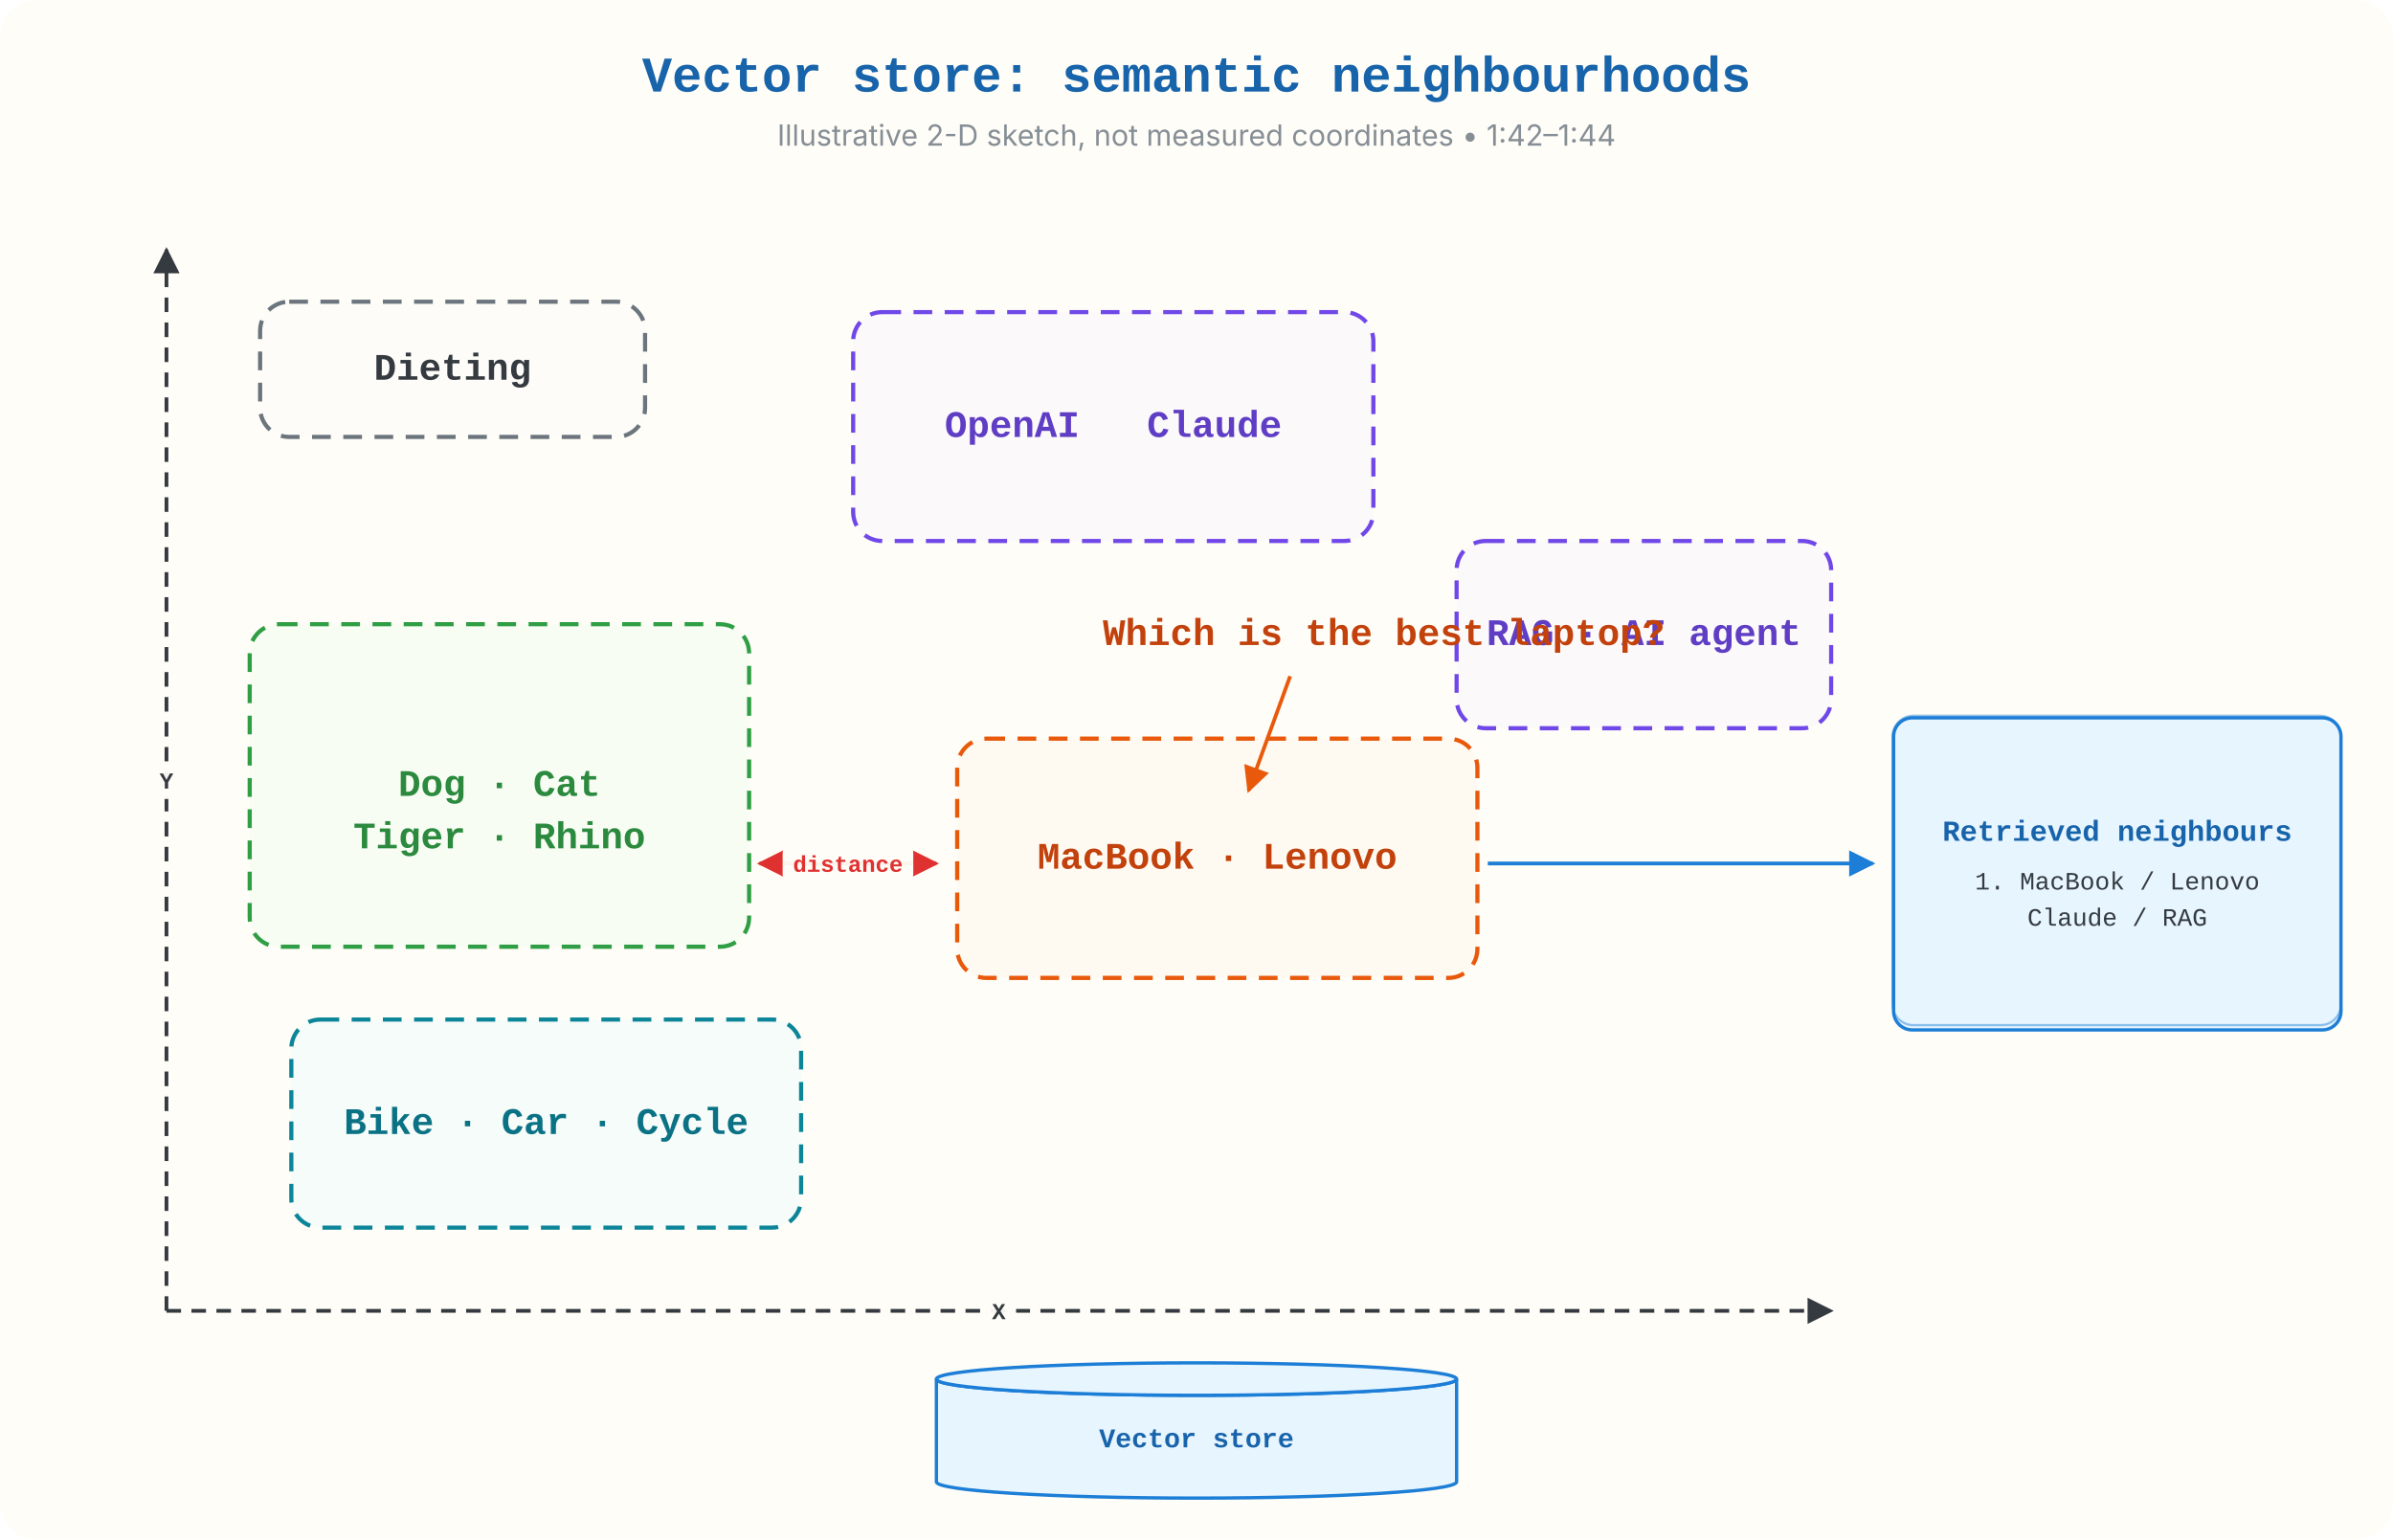
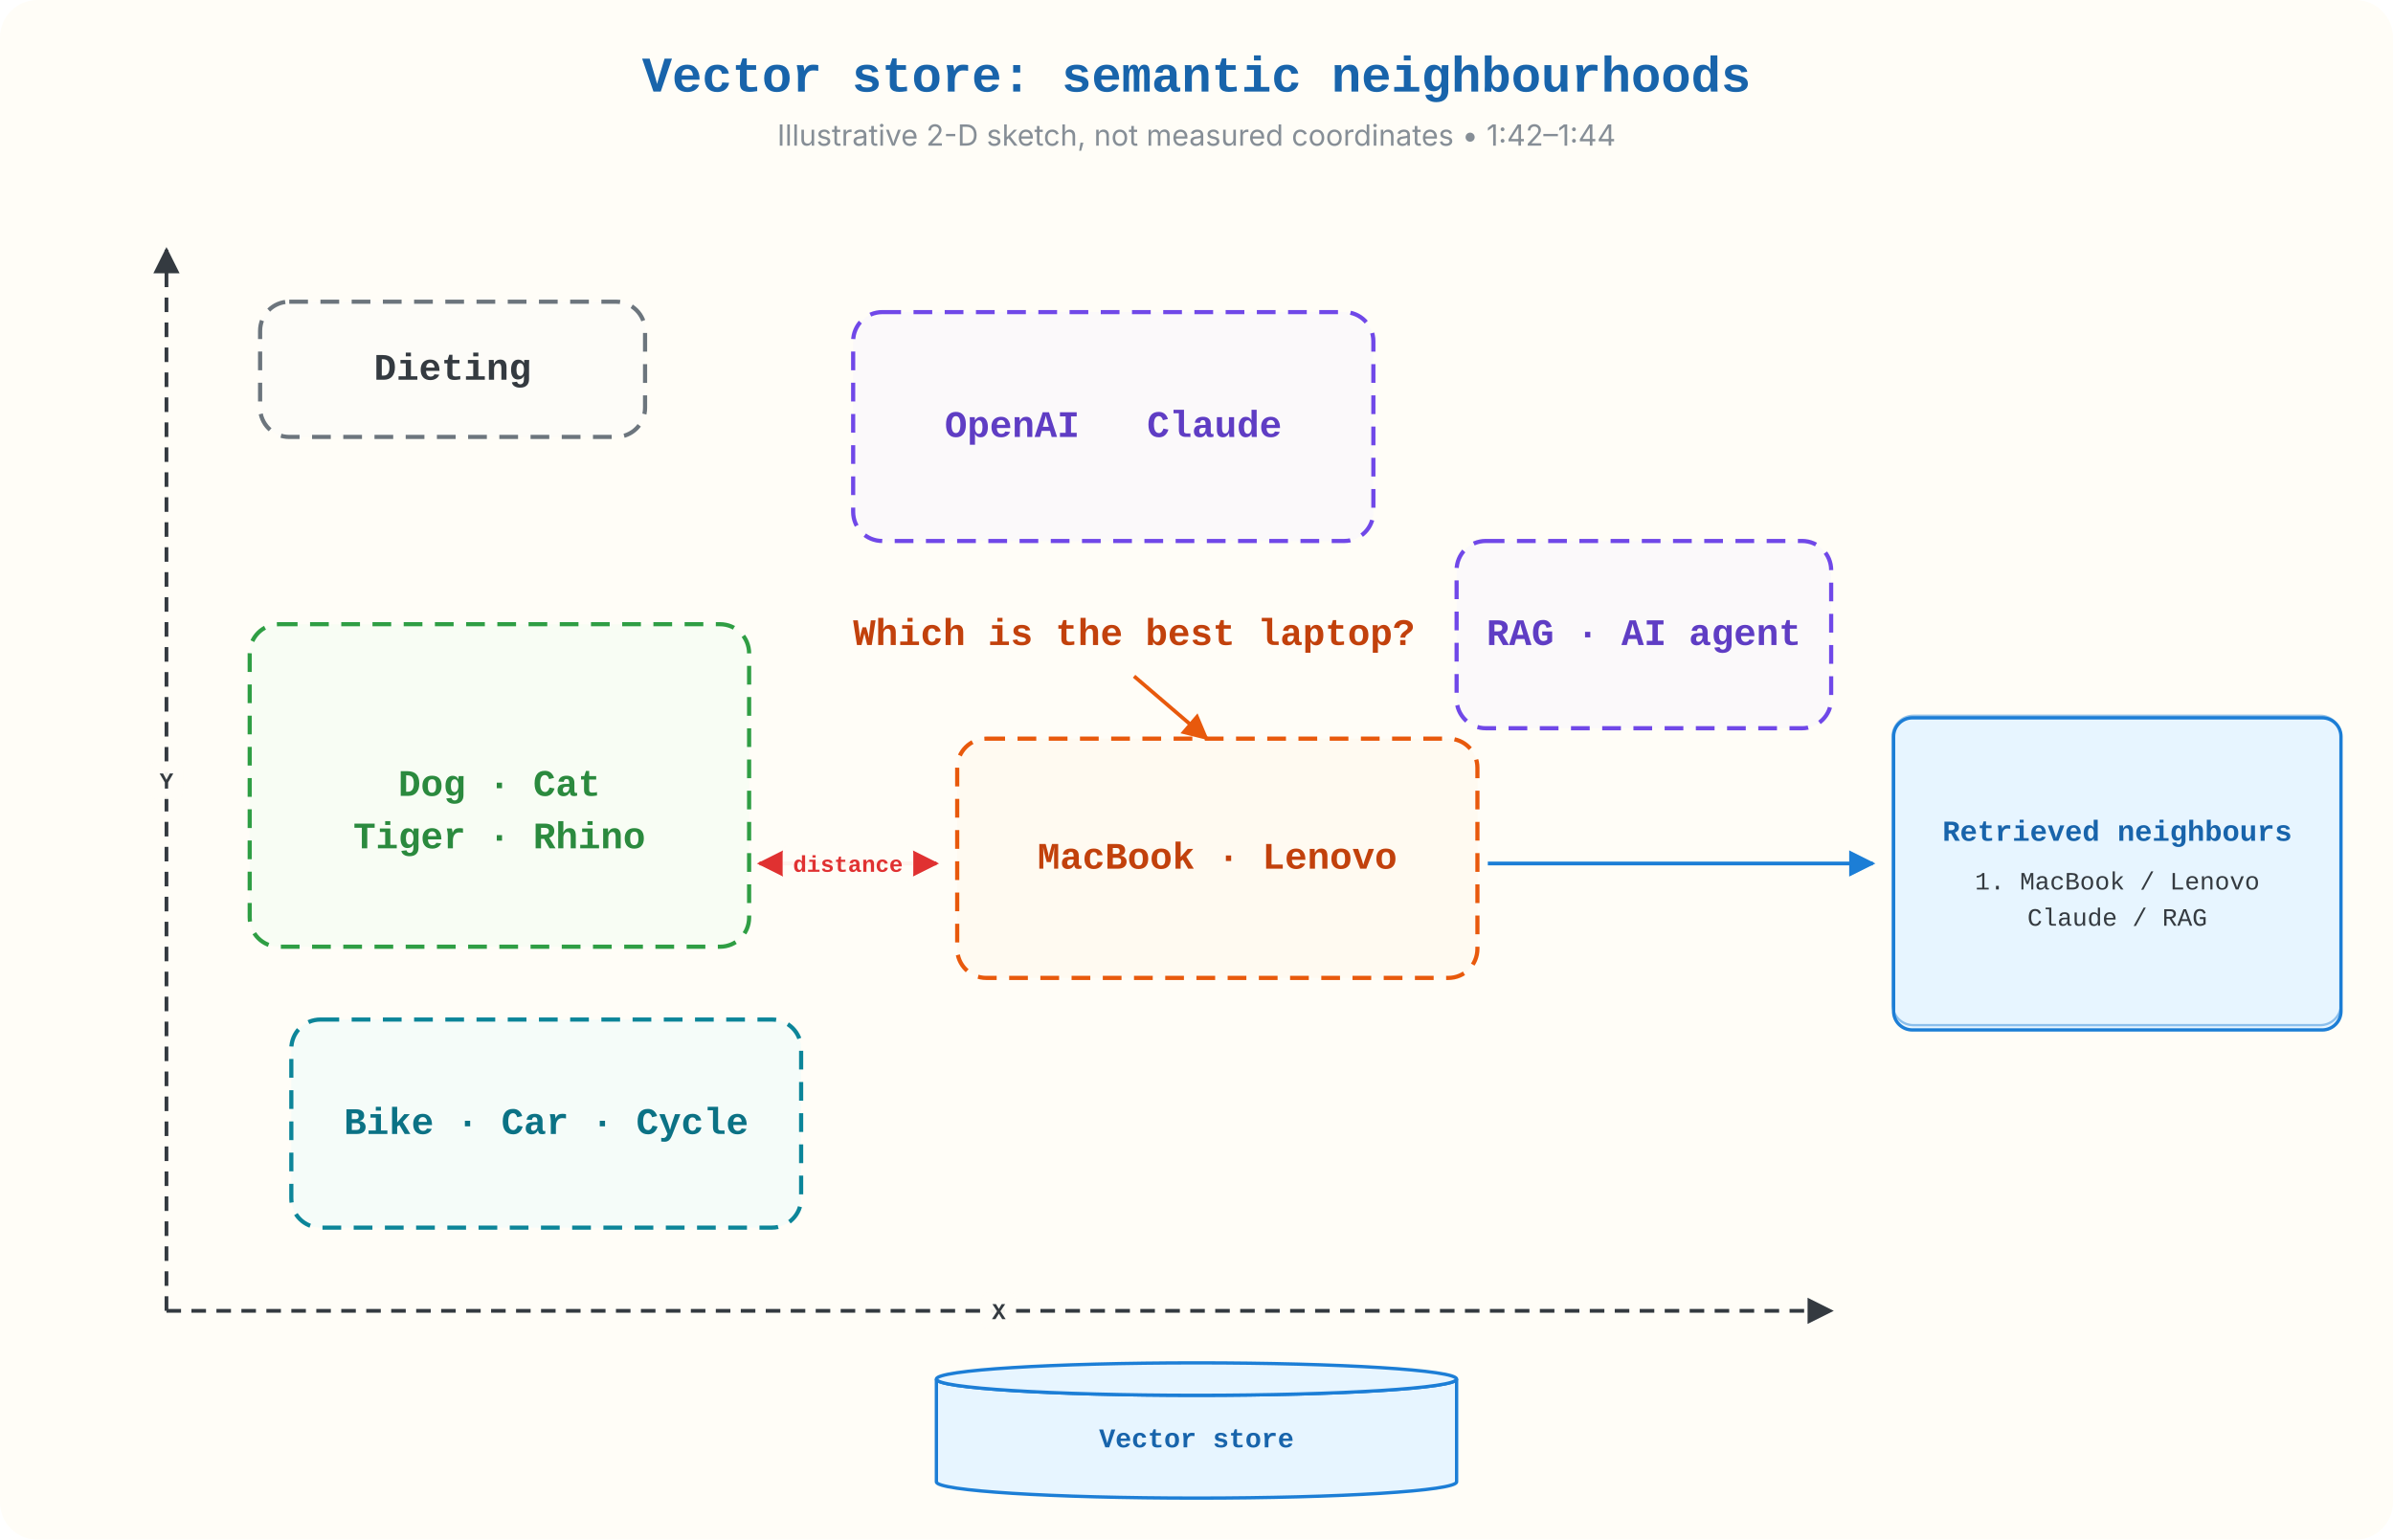
<svg xmlns="http://www.w3.org/2000/svg" viewBox="0 0 1150 740" width="1150" height="740" role="img" aria-label="Vector store: semantic neighbourhoods">
  <defs>
    <marker id="ah1c7ed6" viewBox="0 0 10 10" refX="9" refY="5" markerWidth="7" markerHeight="7" orient="auto-start-reverse">
      <path d="M0,0 L10,5 L0,10 z" fill="#1c7ed6" />
    </marker>
    <marker id="ah1c7ed6s" viewBox="0 0 10 10" refX="9" refY="5" markerWidth="7" markerHeight="7" orient="auto-start-reverse">
      <path d="M0,0 L10,5 L0,10 z" fill="#1c7ed6" />
    </marker>
    <marker id="ah343a40" viewBox="0 0 10 10" refX="9" refY="5" markerWidth="7" markerHeight="7" orient="auto-start-reverse">
      <path d="M0,0 L10,5 L0,10 z" fill="#343a40" />
    </marker>
    <marker id="ah343a40s" viewBox="0 0 10 10" refX="9" refY="5" markerWidth="7" markerHeight="7" orient="auto-start-reverse">
      <path d="M0,0 L10,5 L0,10 z" fill="#343a40" />
    </marker>
    <marker id="ahe03131" viewBox="0 0 10 10" refX="9" refY="5" markerWidth="7" markerHeight="7" orient="auto-start-reverse">
      <path d="M0,0 L10,5 L0,10 z" fill="#e03131" />
    </marker>
    <marker id="ahe03131s" viewBox="0 0 10 10" refX="9" refY="5" markerWidth="7" markerHeight="7" orient="auto-start-reverse">
      <path d="M0,0 L10,5 L0,10 z" fill="#e03131" />
    </marker>
    <marker id="ahe8590c" viewBox="0 0 10 10" refX="9" refY="5" markerWidth="7" markerHeight="7" orient="auto-start-reverse">
      <path d="M0,0 L10,5 L0,10 z" fill="#e8590c" />
    </marker>
    <marker id="ahe8590cs" viewBox="0 0 10 10" refX="9" refY="5" markerWidth="7" markerHeight="7" orient="auto-start-reverse">
      <path d="M0,0 L10,5 L0,10 z" fill="#e8590c" />
    </marker>
  </defs>
  <rect x="0" y="0" width="1150" height="740" rx="18" fill="#fffdf7" />
  <text xml:space="preserve" x="575.0" y="44" text-anchor="middle" font-family="'Cascadia Code','JetBrains Mono','SF Mono',Menlo,Consolas,'Liberation Mono',monospace" font-size="24" font-weight="700" fill="#1864ab">Vector store: semantic neighbourhoods</text>
  <text xml:space="preserve" x="575.0" y="70" text-anchor="middle" font-family="'Inter','Segoe UI','Helvetica Neue',Arial,sans-serif" font-size="14" fill="#868e96">Illustrative 2-D sketch, not measured coordinates • 1:42–1:44</text>
  <path d="M80.0,630.0 L80.0,120.0" fill="none" stroke="#343a40" stroke-width="1.8" stroke-dasharray="7 5" stroke-linejoin="round" marker-end="url(#ah343a40)" />
  <path d="M80.0,630.0 L880.0,630.0" fill="none" stroke="#343a40" stroke-width="1.8" stroke-dasharray="7 5" stroke-linejoin="round" marker-end="url(#ah343a40)" />
  <rect x="125" y="145" width="185" height="65" rx="14" fill="#f8f9fa" fill-opacity="0.35" stroke="#6c757d" stroke-width="2" stroke-dasharray="9 6" />
  <text xml:space="preserve" x="217.5" y="182.5" text-anchor="middle" font-family="'Cascadia Code','JetBrains Mono','SF Mono',Menlo,Consolas,'Liberation Mono',monospace" font-size="18" font-weight="700" fill="#343a40">Dieting</text>
  <rect x="410" y="150" width="250" height="110" rx="14" fill="#f3f0ff" fill-opacity="0.35" stroke="#7048e8" stroke-width="2" stroke-dasharray="9 6" />
  <text xml:space="preserve" x="535.0" y="210.0" text-anchor="middle" font-family="'Cascadia Code','JetBrains Mono','SF Mono',Menlo,Consolas,'Liberation Mono',monospace" font-size="18" font-weight="700" fill="#5f3dc4">OpenAI   Claude</text>
  <rect x="120" y="300" width="240" height="155" rx="14" fill="#ebfbee" fill-opacity="0.35" stroke="#2f9e44" stroke-width="2" stroke-dasharray="9 6" />
  <text xml:space="preserve" x="240.0" y="382.5" text-anchor="middle" font-family="'Cascadia Code','JetBrains Mono','SF Mono',Menlo,Consolas,'Liberation Mono',monospace" font-size="18" font-weight="700" fill="#2b8a3e">Dog · Cat</text>
  <text xml:space="preserve" x="240.0" y="407.7" text-anchor="middle" font-family="'Cascadia Code','JetBrains Mono','SF Mono',Menlo,Consolas,'Liberation Mono',monospace" font-size="18" font-weight="700" fill="#2b8a3e">Tiger · Rhino</text>
  <rect x="140" y="490" width="245" height="100" rx="14" fill="#e3fafc" fill-opacity="0.35" stroke="#0c8599" stroke-width="2" stroke-dasharray="9 6" />
  <text xml:space="preserve" x="262.5" y="545.0" text-anchor="middle" font-family="'Cascadia Code','JetBrains Mono','SF Mono',Menlo,Consolas,'Liberation Mono',monospace" font-size="18" font-weight="700" fill="#0b7285">Bike · Car · Cycle</text>
  <rect x="460" y="355" width="250" height="115" rx="14" fill="#fff4e6" fill-opacity="0.35" stroke="#e8590c" stroke-width="2" stroke-dasharray="9 6" />
  <text xml:space="preserve" x="585.0" y="417.5" text-anchor="middle" font-family="'Cascadia Code','JetBrains Mono','SF Mono',Menlo,Consolas,'Liberation Mono',monospace" font-size="18" font-weight="700" fill="#c2410c">MacBook · Lenovo</text>
  <rect x="700" y="260" width="180" height="90" rx="14" fill="#f3f0ff" fill-opacity="0.35" stroke="#7048e8" stroke-width="2" stroke-dasharray="9 6" />
  <text xml:space="preserve" x="790.0" y="310.0" text-anchor="middle" font-family="'Cascadia Code','JetBrains Mono','SF Mono',Menlo,Consolas,'Liberation Mono',monospace" font-size="18" font-weight="700" fill="#5f3dc4">RAG · AI agent</text>
-   <text xml:space="preserve" x="665" y="310.0" text-anchor="middle" font-family="'Cascadia Code','JetBrains Mono','SF Mono',Menlo,Consolas,'Liberation Mono',monospace" font-size="18" font-weight="700" fill="#c2410c">Which is the best laptop?</text>
-   <path d="M620.0,325.0 L600.0,380.0" fill="none" stroke="#e8590c" stroke-width="1.8" stroke-linejoin="round" marker-end="url(#ahe8590c)" />
+   <text xml:space="preserve" x="545" y="310.0" text-anchor="middle" font-family="'Cascadia Code','JetBrains Mono','SF Mono',Menlo,Consolas,'Liberation Mono',monospace" font-size="18" font-weight="700" fill="#c2410c">Which is the best laptop?</text>
+   <path d="M545.0,325.0 L580.0,355.0" fill="none" stroke="#e8590c" stroke-width="1.8" stroke-linejoin="round" marker-end="url(#ahe8590c)" />
  <path d="M365.0,415.0 L450.0,415.0" fill="none" stroke="#e03131" stroke-width="1.8" stroke-linejoin="round" marker-end="url(#ahe03131)" marker-start="url(#ahe03131s)" />
  <rect x="910" y="345" width="215" height="150" rx="9" fill="#e7f5ff" stroke="#1c7ed6" stroke-width="1.6" />
  <rect x="909.5" y="344.0" width="215.5" height="148.7" rx="10" fill="none" stroke="#1c7ed6" stroke-width="1.1" stroke-opacity="0.45" />
  <text xml:space="preserve" x="1017.5" y="404.1" text-anchor="middle" font-family="'Cascadia Code','JetBrains Mono','SF Mono',Menlo,Consolas,'Liberation Mono',monospace" font-size="14" font-weight="700" fill="#1864ab">Retrieved neighbours</text>
  <text xml:space="preserve" x="1017.5" y="427.5" text-anchor="middle" font-family="'Cascadia Code','JetBrains Mono','SF Mono',Menlo,Consolas,'Liberation Mono',monospace" font-size="12" fill="#343a40">1. MacBook / Lenovo</text>
  <text xml:space="preserve" x="1017.5" y="444.9" text-anchor="middle" font-family="'Cascadia Code','JetBrains Mono','SF Mono',Menlo,Consolas,'Liberation Mono',monospace" font-size="12" fill="#343a40">Claude / RAG</text>
  <path d="M715.0,415.0 L900.0,415.0" fill="none" stroke="#1c7ed6" stroke-width="1.8" stroke-linejoin="round" marker-end="url(#ah1c7ed6)" />
  <path d="M450,662.8 a125.0,7.8 0 0 0 250,0 v49.4 a125.0,7.8 0 0 1 -250,0 z" fill="#e7f5ff" stroke="#1c7ed6" stroke-width="1.6" />
  <ellipse cx="575.0" cy="662.8" rx="125.0" ry="7.8" fill="#e7f5ff" stroke="#1c7ed6" stroke-width="1.6" />
  <text xml:space="preserve" x="575.0" y="695.6" text-anchor="middle" font-family="'Cascadia Code','JetBrains Mono','SF Mono',Menlo,Consolas,'Liberation Mono',monospace" font-size="13" font-weight="700" fill="#1864ab">Vector store</text>
  <rect x="71.7" y="366.0" width="16.6" height="18" rx="4" fill="#fffdf7" fill-opacity="0.95" />
  <text xml:space="preserve" x="80.0" y="379.0" text-anchor="middle" font-family="'Cascadia Code','JetBrains Mono','SF Mono',Menlo,Consolas,'Liberation Mono',monospace" font-size="11" font-weight="700" fill="#343a40">Y</text>
  <rect x="471.7" y="621.0" width="16.6" height="18" rx="4" fill="#fffdf7" fill-opacity="0.95" />
  <text xml:space="preserve" x="480.0" y="634.0" text-anchor="middle" font-family="'Cascadia Code','JetBrains Mono','SF Mono',Menlo,Consolas,'Liberation Mono',monospace" font-size="11" font-weight="700" fill="#343a40">X</text>
  <rect x="376.1" y="406.0" width="62.8" height="18" rx="4" fill="#fffdf7" fill-opacity="0.95" />
  <text xml:space="preserve" x="407.5" y="419.0" text-anchor="middle" font-family="'Cascadia Code','JetBrains Mono','SF Mono',Menlo,Consolas,'Liberation Mono',monospace" font-size="11" font-weight="700" fill="#e03131">distance</text>
</svg>
